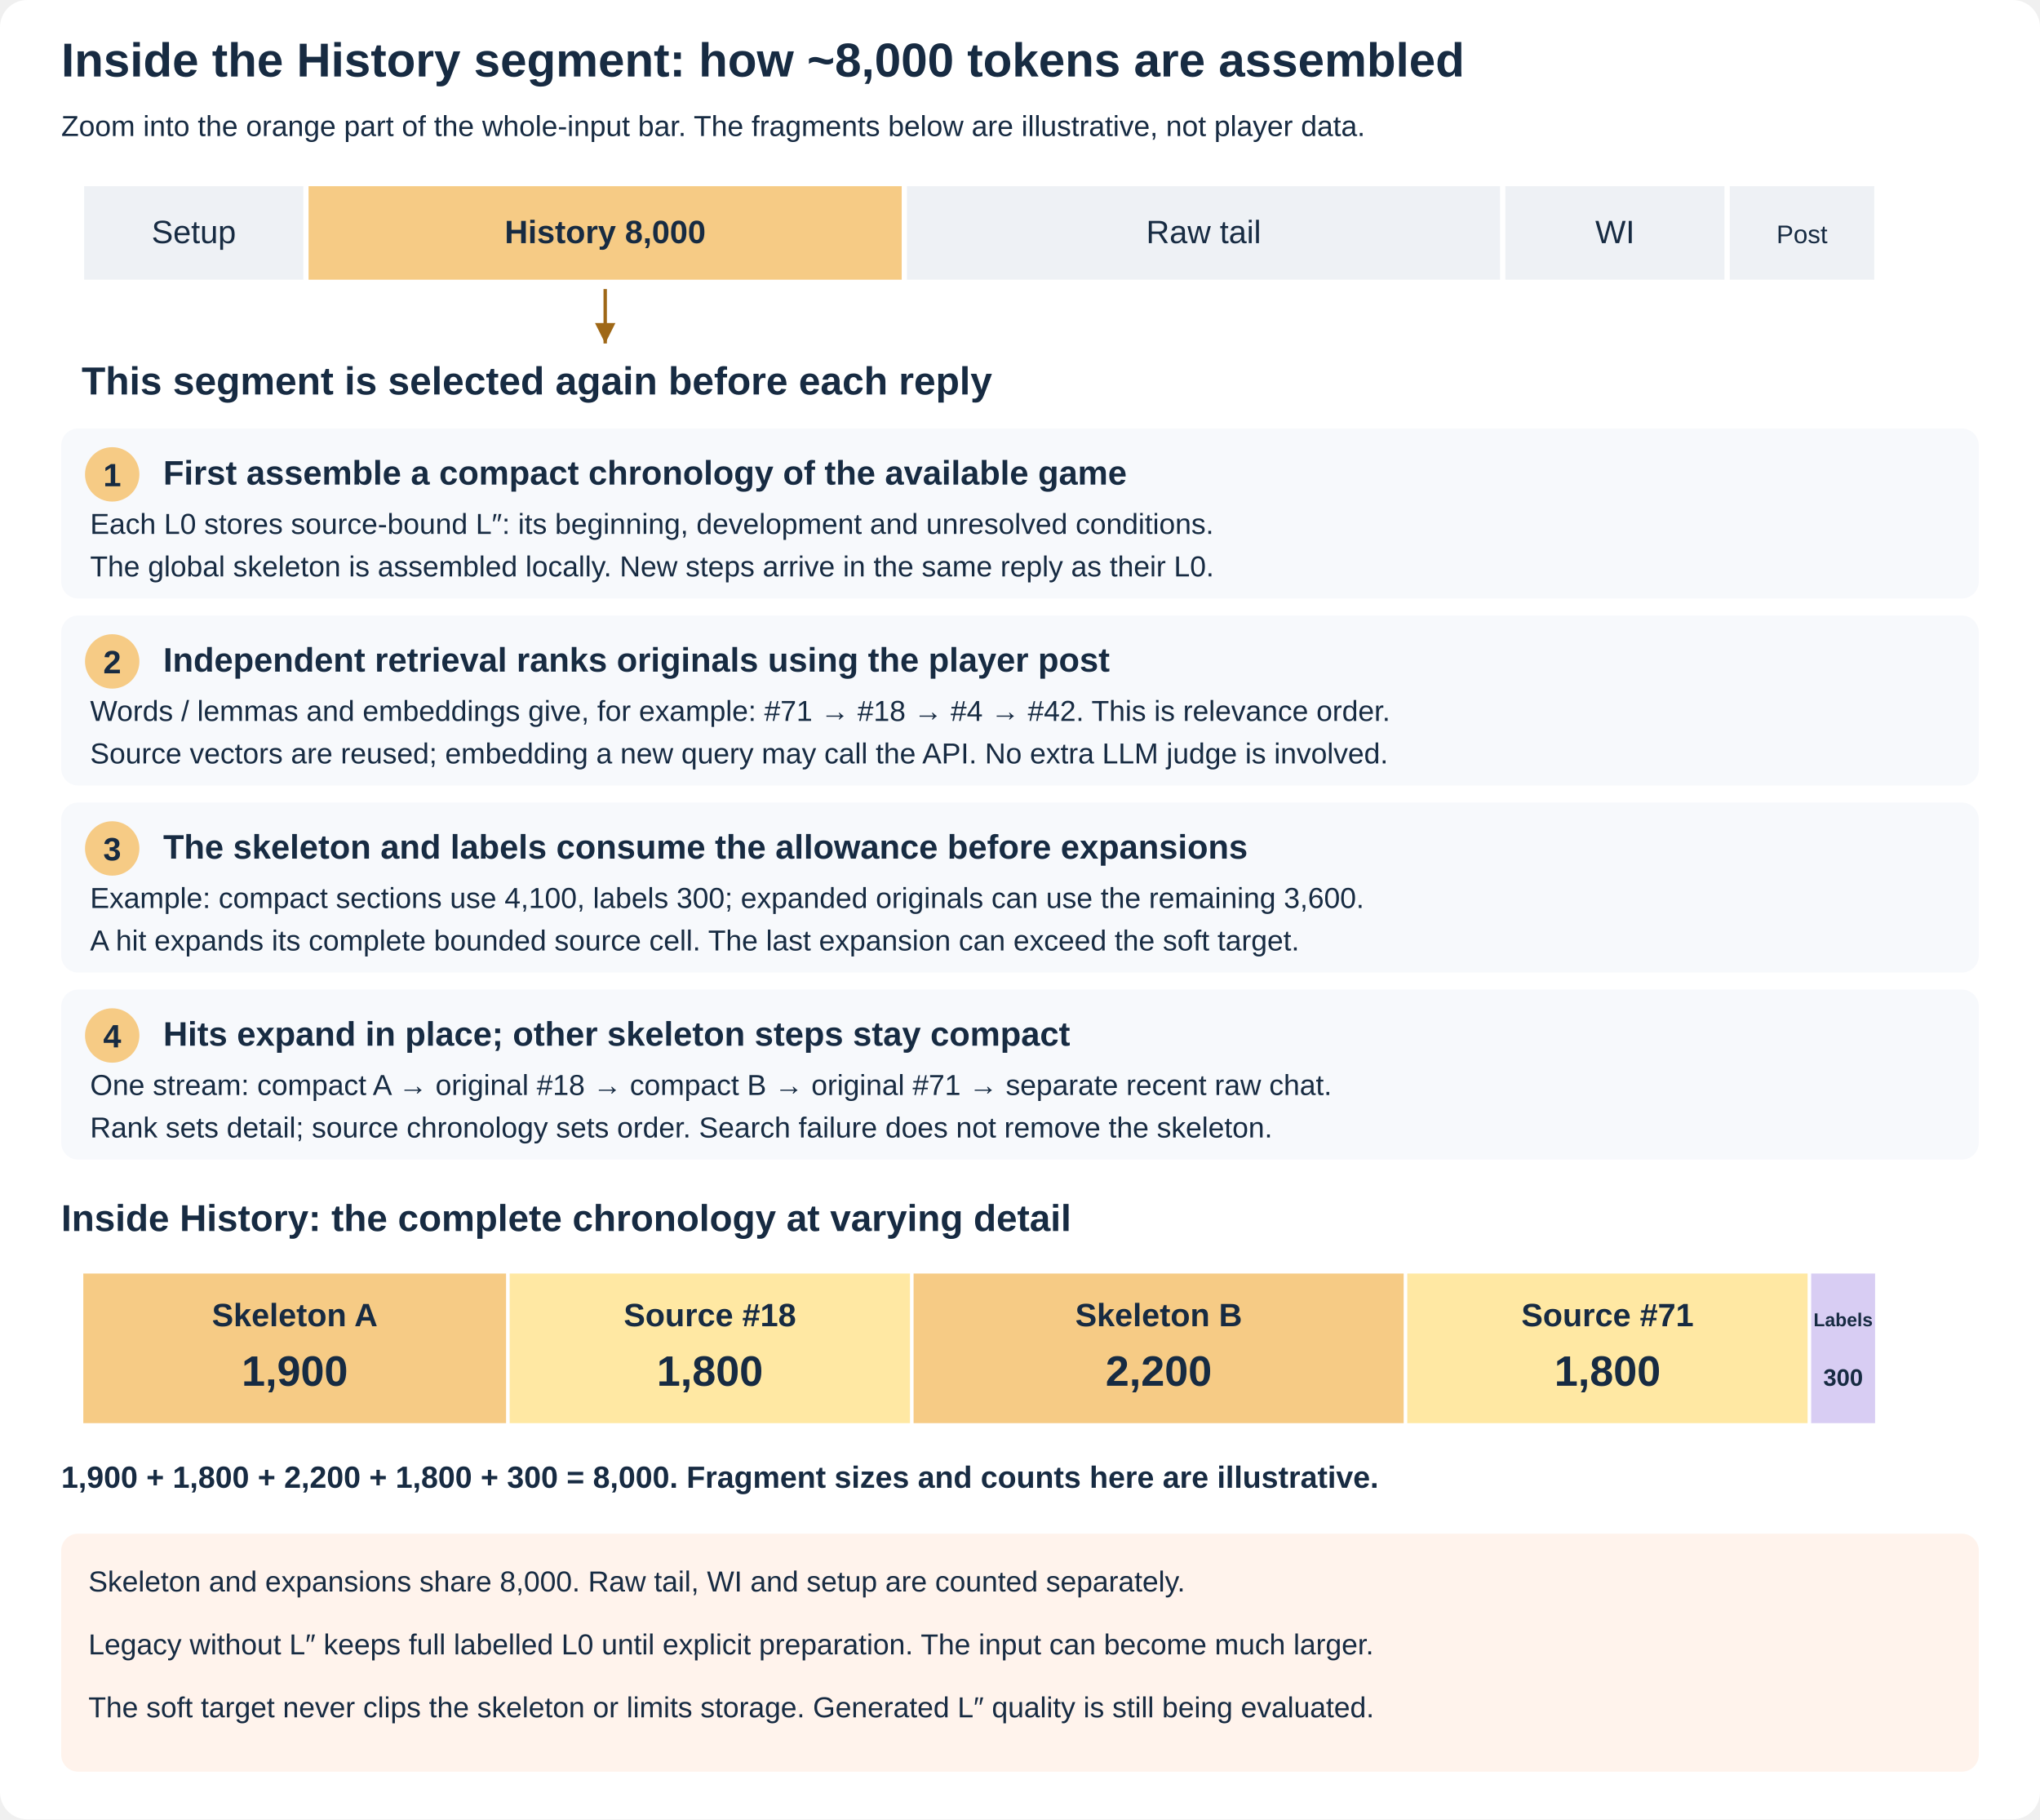
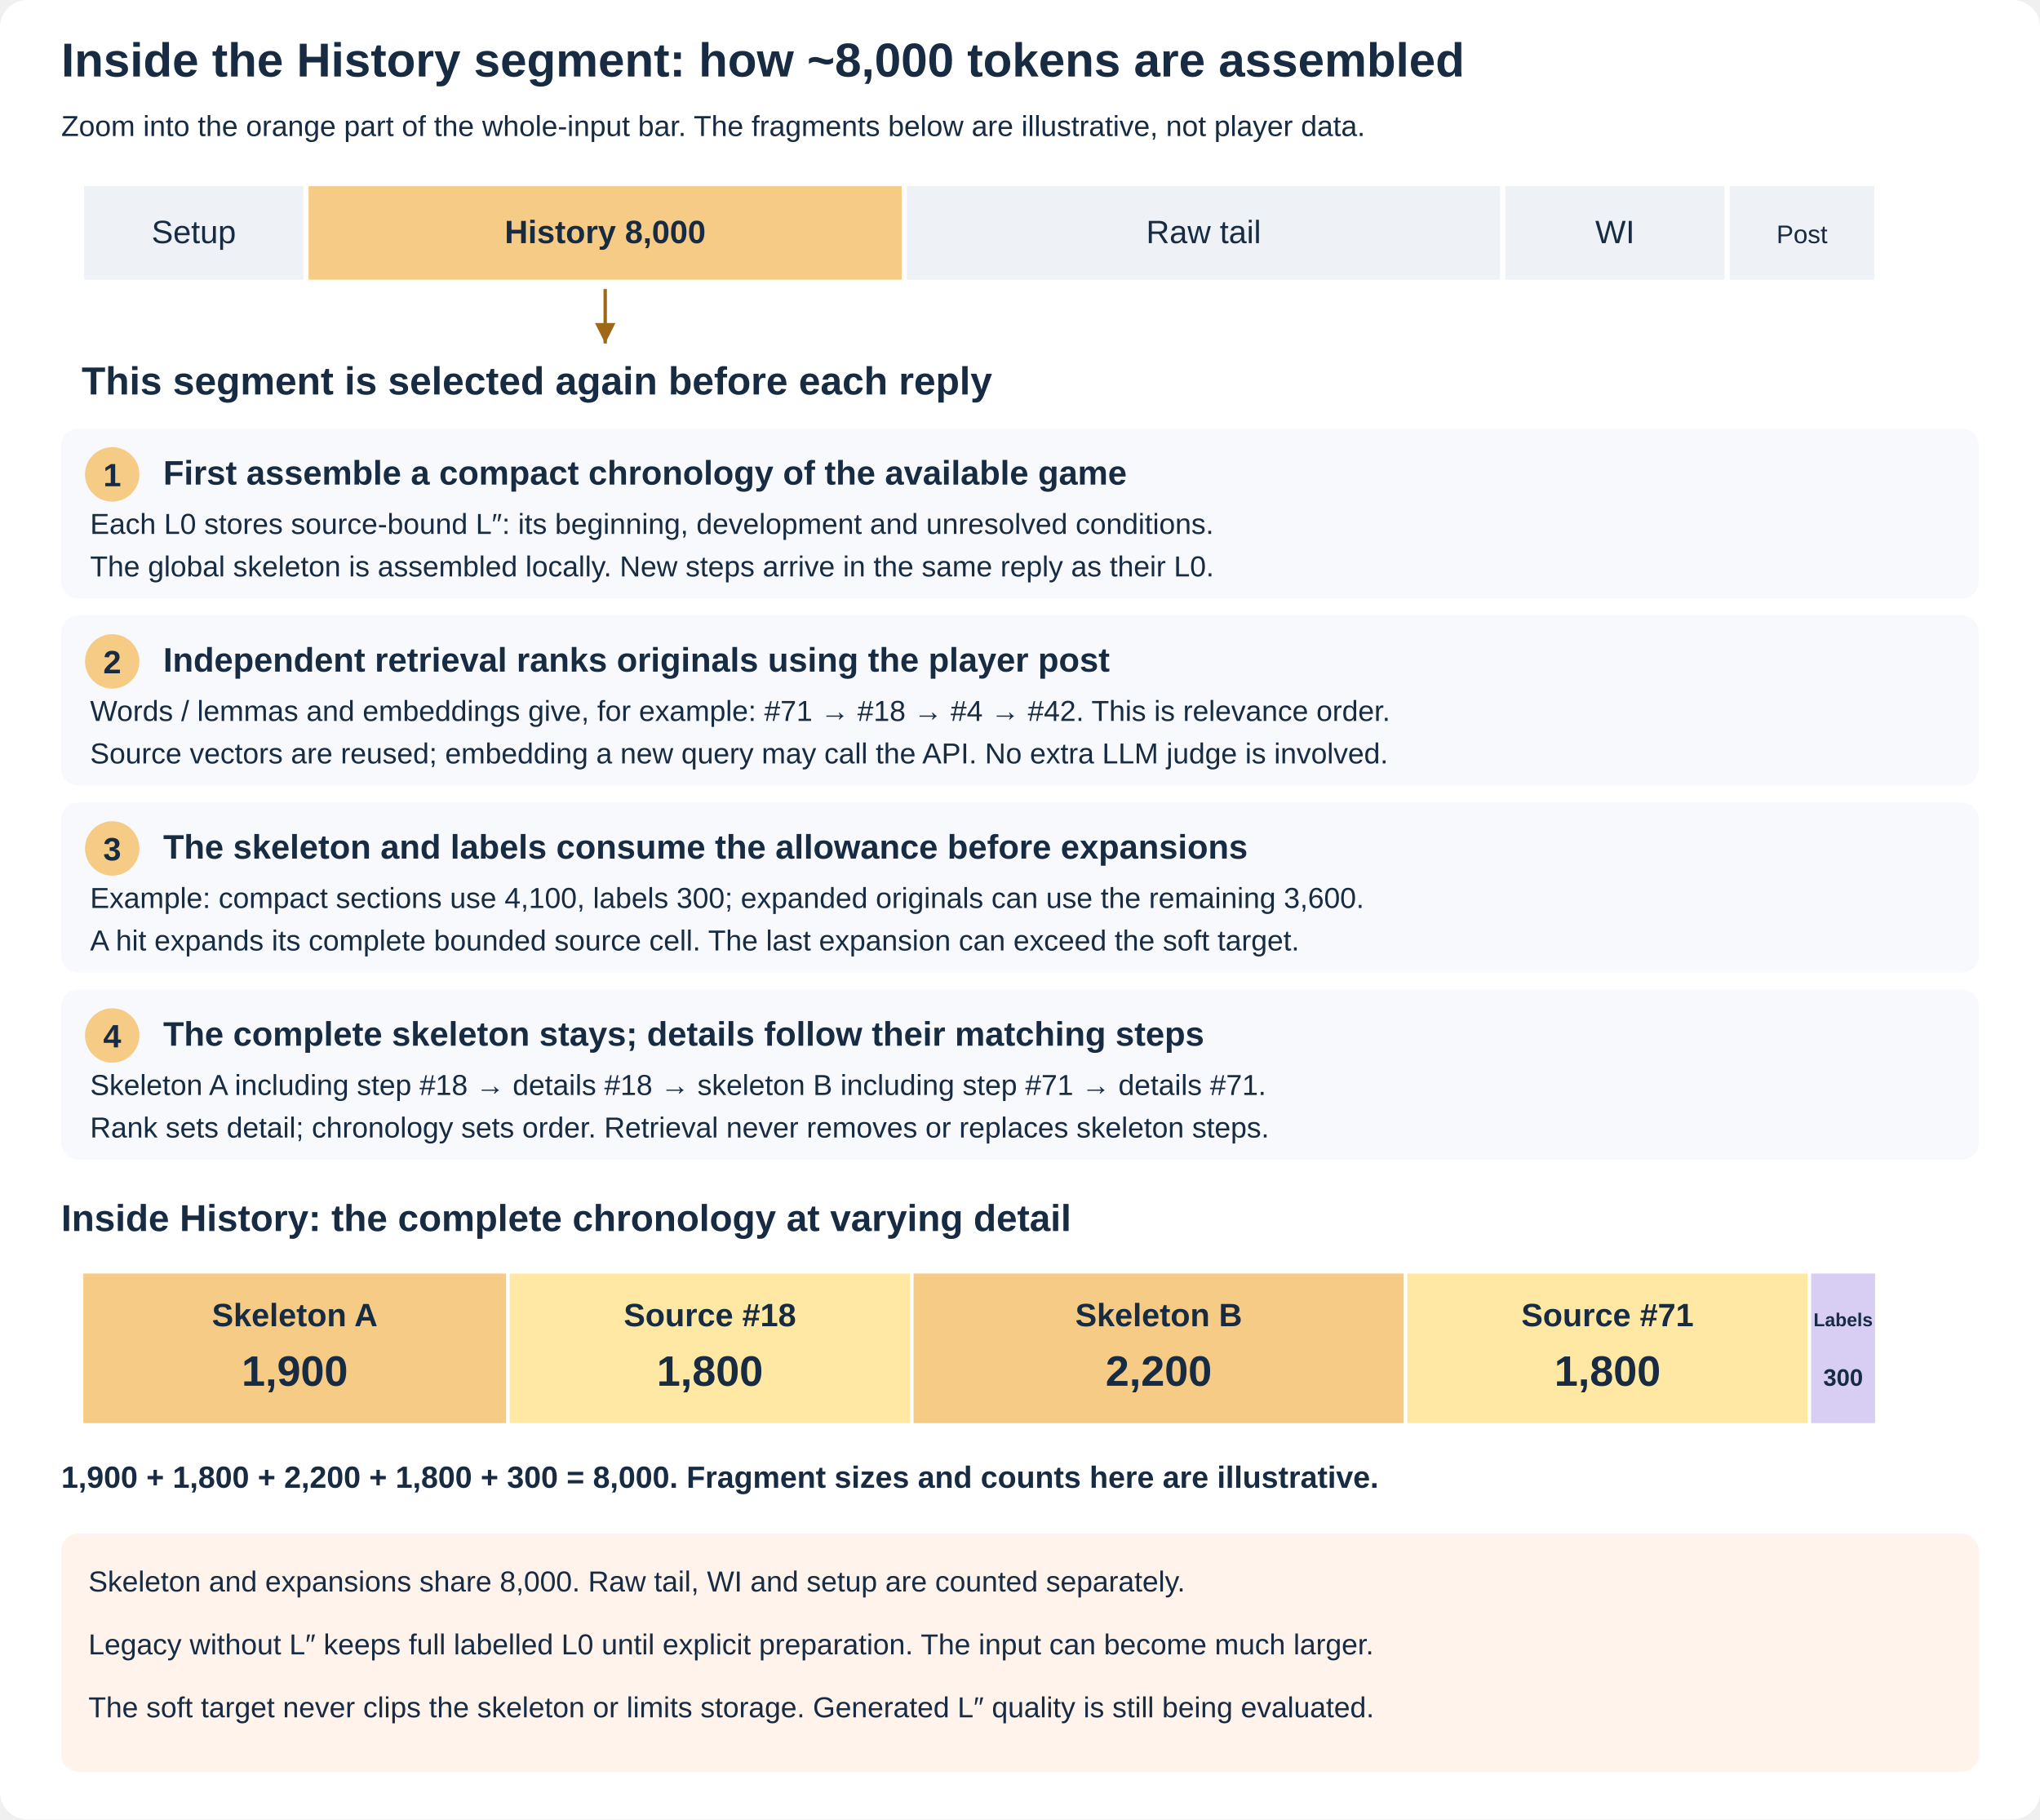
<svg xmlns="http://www.w3.org/2000/svg" width="1200" height="1070" viewBox="0 0 1200 1070" role="img" aria-labelledby="title desc">
  <defs>
    <marker id="arrow" markerWidth="8" markerHeight="8" refX="6" refY="3" orient="auto">
      <path d="M0,0 L0,6 L6,3 z" fill="#9f6817" />
    </marker>
  </defs>
  <rect width="1200" height="1070" rx="16" fill="white" />
  <g font-family="Segoe UI,Arial,sans-serif" fill="#172b42">
    <text x="36" y="45" font-size="28" font-weight="700">Inside the History segment: how ~8,000 tokens are assembled</text>
    <text x="36" y="80" font-size="17" font-weight="400">Zoom into the orange part of the whole-input bar. The fragments below are illustrative, not player data.</text>
    <rect x="48" y="108" width="132" height="58" fill="#eef1f5" stroke="white" stroke-width="3" />
    <text x="114" y="143" font-size="19" font-weight="400" text-anchor="middle">Setup</text>
    <rect x="180" y="108" width="352" height="58" fill="#f6cb85" stroke="white" stroke-width="3" />
    <text x="356" y="143" font-size="19" font-weight="700" text-anchor="middle">History 8,000</text>
    <rect x="532" y="108" width="352" height="58" fill="#eef1f5" stroke="white" stroke-width="3" />
    <text x="708" y="143" font-size="19" font-weight="400" text-anchor="middle">Raw tail</text>
    <rect x="884" y="108" width="132" height="58" fill="#eef1f5" stroke="white" stroke-width="3" />
    <text x="950" y="143" font-size="19" font-weight="400" text-anchor="middle">WI</text>
    <rect x="1016" y="108" width="88" height="58" fill="#eef1f5" stroke="white" stroke-width="3" />
    <text x="1060" y="143" font-size="15" font-weight="400" text-anchor="middle">Post</text>
    <path d="M356,170 L356,202" fill="none" stroke="#9f6817" stroke-width="2" marker-end="url(#arrow)" />
    <text x="48" y="232" font-size="23" font-weight="650">This segment is selected again before each reply</text>
    <rect x="36" y="252" width="1128" height="100" rx="10" fill="#f7f9fc" />
    <circle cx="66" cy="279" r="16" fill="#f6cb85" />
    <text x="66" y="286" font-size="19" font-weight="700" text-anchor="middle">1</text>
    <text x="96" y="285" font-size="20" font-weight="650">First assemble a compact chronology of the available game</text>
    <text x="53" y="314" font-size="17" font-weight="400">Each L0 stores source-bound L″: its beginning, development and unresolved conditions.</text>
    <text x="53" y="339" font-size="17" font-weight="400">The global skeleton is assembled locally. New steps arrive in the same reply as their L0.</text>
    <rect x="36" y="362" width="1128" height="100" rx="10" fill="#f7f9fc" />
    <circle cx="66" cy="389" r="16" fill="#f6cb85" />
    <text x="66" y="396" font-size="19" font-weight="700" text-anchor="middle">2</text>
    <text x="96" y="395" font-size="20" font-weight="650">Independent retrieval ranks originals using the player post</text>
    <text x="53" y="424" font-size="17" font-weight="400">Words / lemmas and embeddings give, for example: #71 → #18 → #4 → #42. This is relevance order.</text>
    <text x="53" y="449" font-size="17" font-weight="400">Source vectors are reused; embedding a new query may call the API. No extra LLM judge is involved.</text>
    <rect x="36" y="472" width="1128" height="100" rx="10" fill="#f7f9fc" />
    <circle cx="66" cy="499" r="16" fill="#f6cb85" />
    <text x="66" y="506" font-size="19" font-weight="700" text-anchor="middle">3</text>
    <text x="96" y="505" font-size="20" font-weight="650">The skeleton and labels consume the allowance before expansions</text>
    <text x="53" y="534" font-size="17" font-weight="400">Example: compact sections use 4,100, labels 300; expanded originals can use the remaining 3,600.</text>
    <text x="53" y="559" font-size="17" font-weight="400">A hit expands its complete bounded source cell. The last expansion can exceed the soft target.</text>
    <rect x="36" y="582" width="1128" height="100" rx="10" fill="#f7f9fc" />
    <circle cx="66" cy="609" r="16" fill="#f6cb85" />
    <text x="66" y="616" font-size="19" font-weight="700" text-anchor="middle">4</text>
-     <text x="96" y="615" font-size="20" font-weight="650">Hits expand in place; other skeleton steps stay compact</text>
-     <text x="53" y="644" font-size="17" font-weight="400">One stream: compact A → original #18 → compact B → original #71 → separate recent raw chat.</text>
-     <text x="53" y="669" font-size="17" font-weight="400">Rank sets detail; source chronology sets order. Search failure does not remove the skeleton.</text>
+     <text x="96" y="615" font-size="20" font-weight="650">The complete skeleton stays; details follow their matching steps</text>
+     <text x="53" y="644" font-size="17" font-weight="400">Skeleton A including step #18 → details #18 → skeleton B including step #71 → details #71.</text>
+     <text x="53" y="669" font-size="17" font-weight="400">Rank sets detail; chronology sets order. Retrieval never removes or replaces skeleton steps.</text>
    <text x="36" y="724" font-size="22" font-weight="700">Inside History: the complete chronology at varying detail</text>
    <rect x="48" y="748" width="250.8" height="90" fill="#f6cb85" stroke="white" stroke-width="2" />
    <text x="173.4" y="780" font-size="19" font-weight="600" text-anchor="middle">Skeleton A</text>
    <text x="173.4" y="815" font-size="25" font-weight="700" text-anchor="middle">1,900</text>
    <rect x="298.8" y="748" width="237.6" height="90" fill="#ffe8a3" stroke="white" stroke-width="2" />
    <text x="417.6" y="780" font-size="19" font-weight="600" text-anchor="middle">Source #18</text>
    <text x="417.6" y="815" font-size="25" font-weight="700" text-anchor="middle">1,800</text>
    <rect x="536.4" y="748" width="290.4" height="90" fill="#f6cb85" stroke="white" stroke-width="2" />
    <text x="681.6" y="780" font-size="19" font-weight="600" text-anchor="middle">Skeleton B</text>
    <text x="681.6" y="815" font-size="25" font-weight="700" text-anchor="middle">2,200</text>
    <rect x="826.8" y="748" width="237.6" height="90" fill="#ffe8a3" stroke="white" stroke-width="2" />
    <text x="945.6" y="780" font-size="19" font-weight="600" text-anchor="middle">Source #71</text>
    <text x="945.6" y="815" font-size="25" font-weight="700" text-anchor="middle">1,800</text>
    <rect x="1064.4" y="748" width="39.6" height="90" fill="#d8cdf3" stroke="white" stroke-width="2" />
    <text x="1084.2" y="780" font-size="11" font-weight="600" text-anchor="middle">Labels</text>
    <text x="1084.2" y="815" font-size="14" font-weight="700" text-anchor="middle">300</text>
    <text x="36" y="875" font-size="18" font-weight="600">1,900 + 1,800 + 2,200 + 1,800 + 300 = 8,000. Fragment sizes and counts here are illustrative.</text>
    <rect x="36" y="902" width="1128" height="140" rx="10" fill="#fff3ec" />
    <text x="52" y="936" font-size="17" font-weight="400">Skeleton and expansions share 8,000. Raw tail, WI and setup are counted separately.</text>
    <text x="52" y="973" font-size="17" font-weight="400">Legacy without L″ keeps full labelled L0 until explicit preparation. The input can become much larger.</text>
    <text x="52" y="1010" font-size="17" font-weight="400">The soft target never clips the skeleton or limits storage. Generated L″ quality is still being evaluated.</text>
  </g>
</svg>
